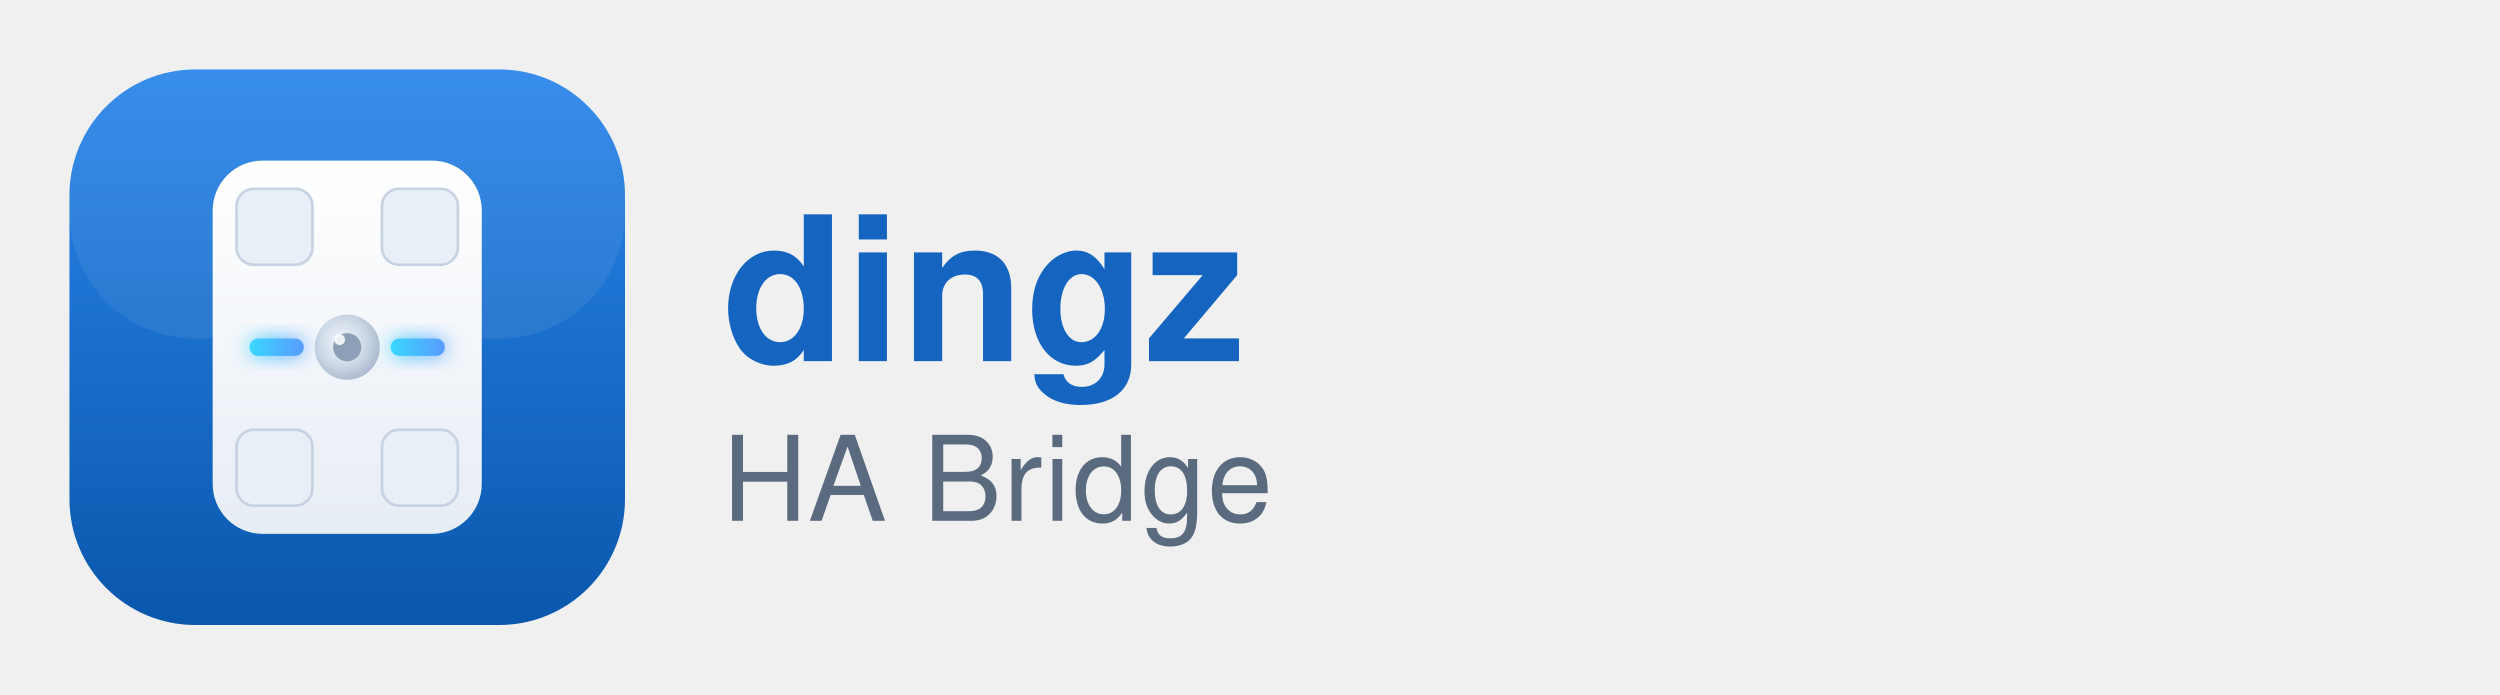
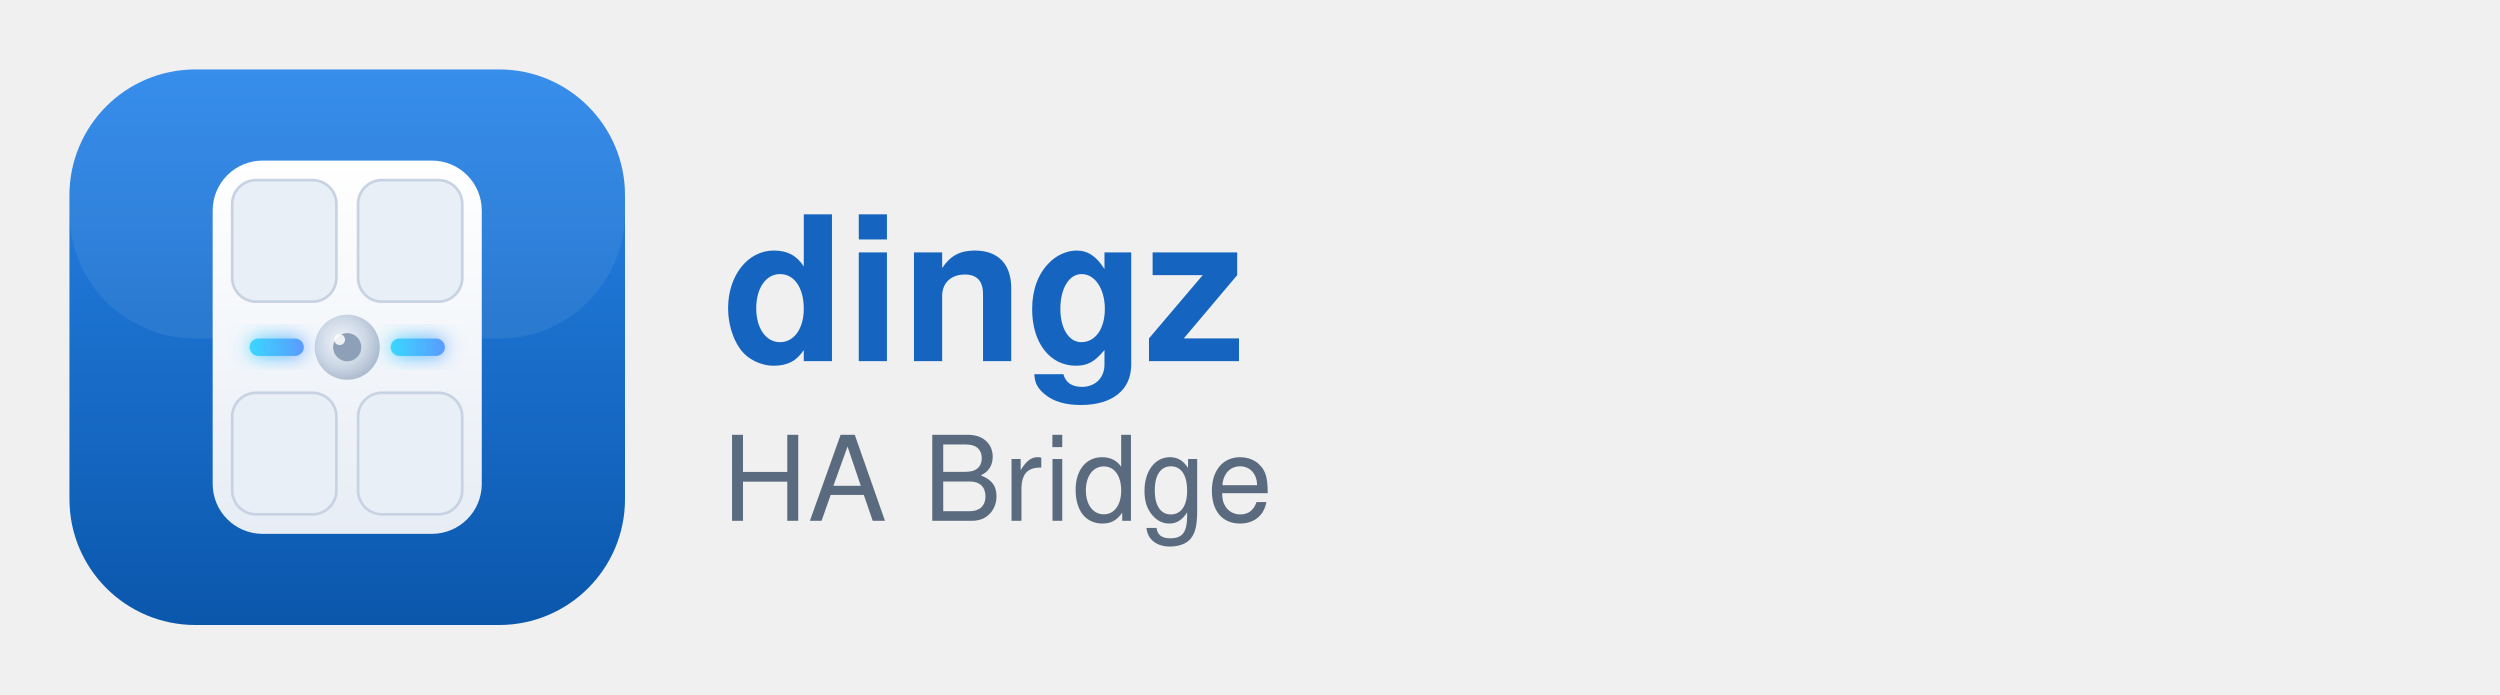
<svg xmlns="http://www.w3.org/2000/svg" width="720" height="200" viewBox="0 0 720 200">
  <defs>
    <linearGradient id="bg" x1="0" y1="0" x2="0" y2="1">
      <stop offset="0" stop-color="#2a86ea" />
      <stop offset="1" stop-color="#0a57ac" />
    </linearGradient>
    <linearGradient id="plate" x1="0" y1="0" x2="0" y2="1">
      <stop offset="0" stop-color="#ffffff" />
      <stop offset="1" stop-color="#e7edf5" />
    </linearGradient>
    <linearGradient id="led" x1="0" y1="0" x2="1" y2="0">
      <stop offset="0" stop-color="#3ad7ff" />
      <stop offset="1" stop-color="#5a9bff" />
    </linearGradient>
    <radialGradient id="lens" cx="0.42" cy="0.42" r="0.62">
      <stop offset="0" stop-color="#f2f6fb" />
      <stop offset="0.6" stop-color="#cdd8e6" />
      <stop offset="1" stop-color="#aab8cc" />
    </radialGradient>
    <filter id="glow" x="-80%" y="-80%" width="260%" height="260%">
      <feGaussianBlur stdDeviation="9" result="b" />
      <feMerge>
        <feMergeNode in="b" />
        <feMergeNode in="SourceGraphic" />
      </feMerge>
    </filter>
  </defs>
  <g transform="translate(20,20) scale(0.3125)">
    <rect width="512" height="512" rx="116" fill="url(#bg)" />
    <rect width="512" height="248" rx="116" fill="#ffffff" opacity="0.07" />
    <rect x="132" y="84" width="248" height="344" rx="46" fill="url(#plate)" />
    <g fill="#e9eff7" stroke="#c7d3e2" stroke-width="2.5">
-       <rect x="154" y="110" width="70" height="70" rx="16" />
-       <rect x="288" y="110" width="70" height="70" rx="16" />
-       <rect x="154" y="332" width="70" height="70" rx="16" />
-       <rect x="288" y="332" width="70" height="70" rx="16" />
+       <rect x="150" y="102" width="96" height="112" rx="22" />
+       <rect x="266" y="102" width="96" height="112" rx="22" />
+       <rect x="150" y="298" width="96" height="112" rx="22" />
+       <rect x="266" y="298" width="96" height="112" rx="22" />
    </g>
    <circle cx="256" cy="256" r="30" fill="url(#lens)" />
    <circle cx="256" cy="256" r="13" fill="#8ea0b8" />
    <circle cx="249" cy="249" r="5" fill="#ffffff" opacity="0.85" />
    <g filter="url(#glow)">
      <rect x="166" y="248" width="50" height="16" rx="8" fill="url(#led)" />
      <rect x="296" y="248" width="50" height="16" rx="8" fill="url(#led)" />
    </g>
  </g>
  <g font-family="'Helvetica Neue',Helvetica,Arial,sans-serif">
    <text x="208" y="104" font-size="58" font-weight="700" fill="#1565c0">dingz</text>
    <text x="208" y="150" font-size="34" font-weight="400" fill="#5b6b7f" letter-spacing="0.5">HA Bridge</text>
  </g>
</svg>
